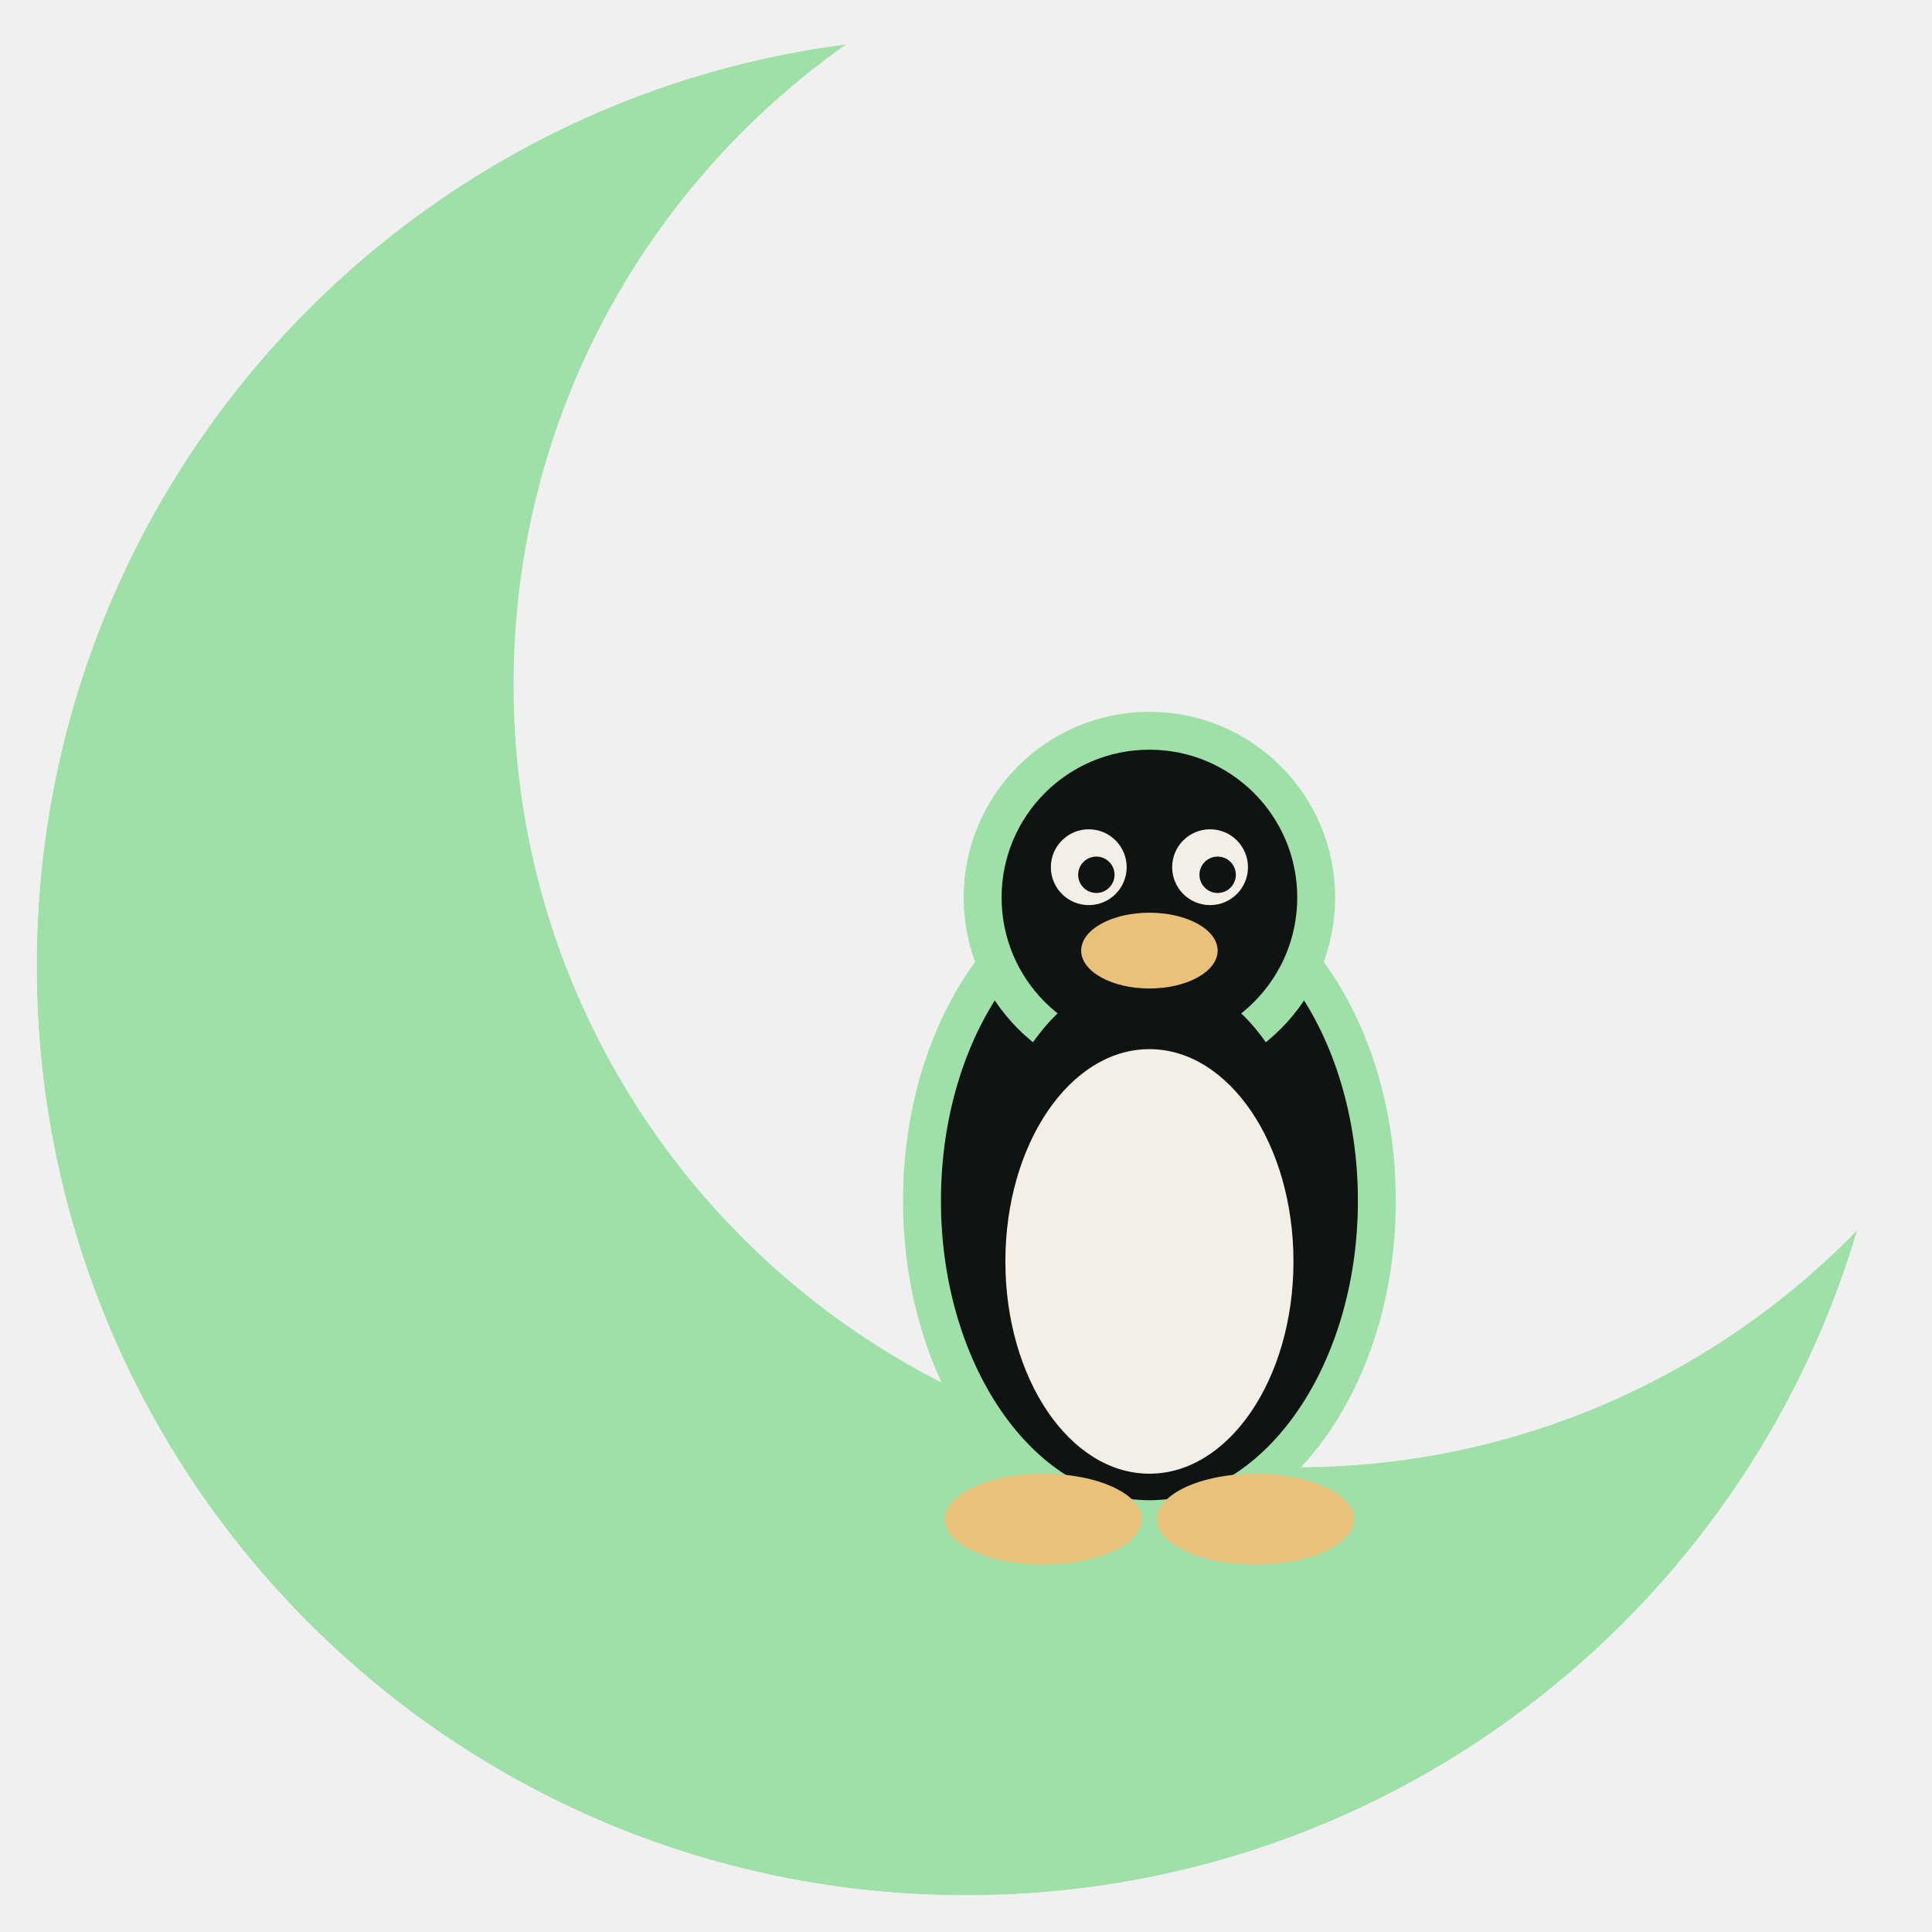
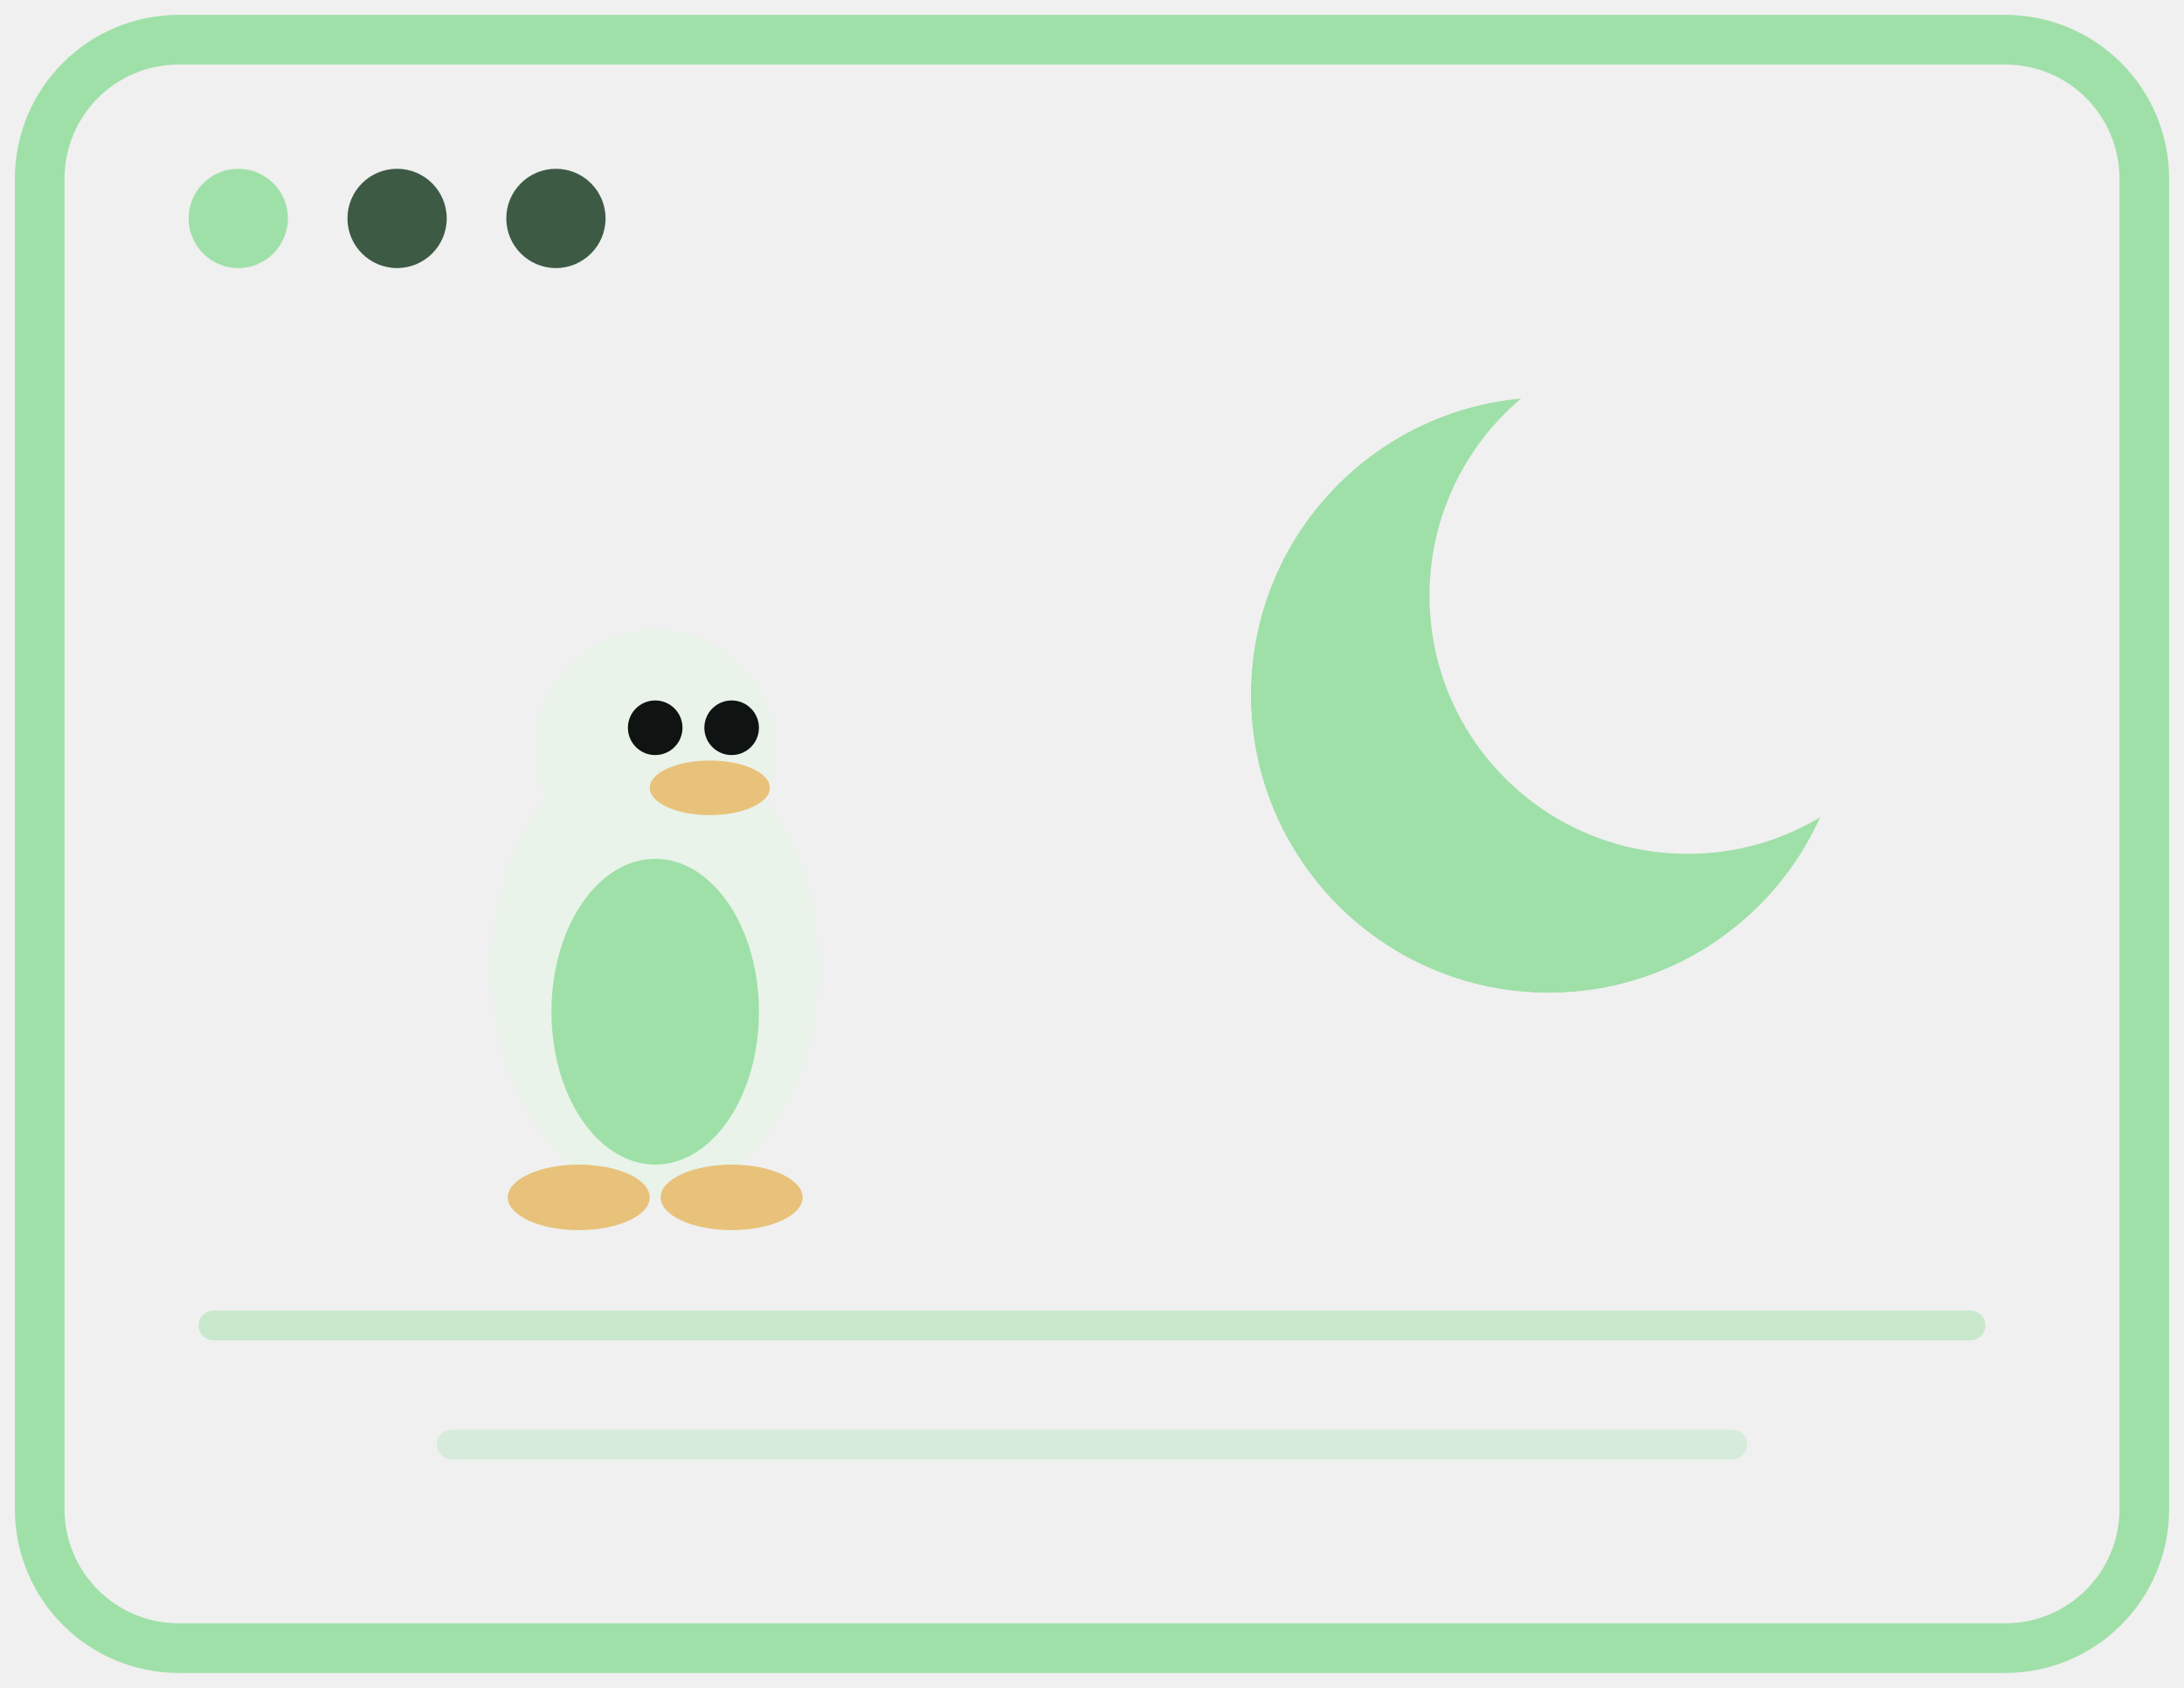
- <svg xmlns="http://www.w3.org/2000/svg" viewBox="6 6 158 158" role="img" aria-label="Chantrea Systems">
+ <svg xmlns="http://www.w3.org/2000/svg" viewBox="0 0 220 170" role="img" aria-label="Chantrea Systems">
  <defs>
    <mask id="crescent">
-       <circle cx="85" cy="85" r="76" fill="#fff" />
-       <circle cx="112" cy="62" r="64" fill="#000" />
+       <circle cx="156" cy="70" r="30" fill="#fff" />
+       <circle cx="170" cy="60" r="26" fill="#000" />
    </mask>
  </defs>
-   <circle cx="85" cy="85" r="76" fill="#9fe0a8" mask="url(#crescent)" />
-   <g transform="translate(100 98) scale(.62)">
-     <ellipse cx="0" cy="10" rx="30" ry="42" fill="#0f1412" stroke="#9fe0a8" stroke-width="5" />
-     <circle cx="0" cy="-30" r="22" fill="#0f1412" stroke="#9fe0a8" stroke-width="5" />
-     <ellipse cx="0" cy="12" rx="22" ry="32" fill="#0f1412" />
-     <ellipse cx="0" cy="18" rx="19" ry="28" fill="#f3efe6" />
-     <circle cx="-8" cy="-34" r="5" fill="#f3efe6" />
-     <circle cx="8" cy="-34" r="5" fill="#f3efe6" />
-     <circle cx="-7" cy="-33" r="2.4" fill="#0f1412" />
-     <circle cx="9" cy="-33" r="2.4" fill="#0f1412" />
-     <ellipse cx="0" cy="-23" rx="9" ry="5" fill="#e8c27a" />
+   <rect x="4" y="4" width="212" height="162" rx="14" fill="none" stroke="#9fe0a8" stroke-width="5" />
+   <circle cx="24" cy="22" r="5" fill="#9fe0a8" />
+   <circle cx="40" cy="22" r="5" fill="#3d5a45" />
+   <circle cx="56" cy="22" r="5" fill="#3d5a45" />
+   <circle cx="156" cy="70" r="30" fill="#9fe0a8" mask="url(#crescent)" />
+   <rect x="20" y="132" width="180" height="3" rx="1.5" fill="#9fe0a8" opacity=".5" />
+   <rect x="44" y="144" width="132" height="3" rx="1.5" fill="#9fe0a8" opacity=".3" />
+   <g transform="translate(66 92) scale(.55)">
+     <ellipse cx="0" cy="10" rx="30" ry="42" fill="#e9f3ea" />
+     <circle cx="0" cy="-30" r="22" fill="#e9f3ea" />
+     <ellipse cx="0" cy="18" rx="19" ry="28" fill="#9fe0a8" />
+     <circle cx="0" cy="-34" r="5" fill="#0f1412" />
+     <circle cx="14" cy="-34" r="5" fill="#0f1412" />
+     <ellipse cx="10" cy="-23" rx="11" ry="5" fill="#e8c27a" />
    <ellipse cx="-14" cy="52" rx="13" ry="6" fill="#e8c27a" />
    <ellipse cx="14" cy="52" rx="13" ry="6" fill="#e8c27a" />
  </g>
</svg>
